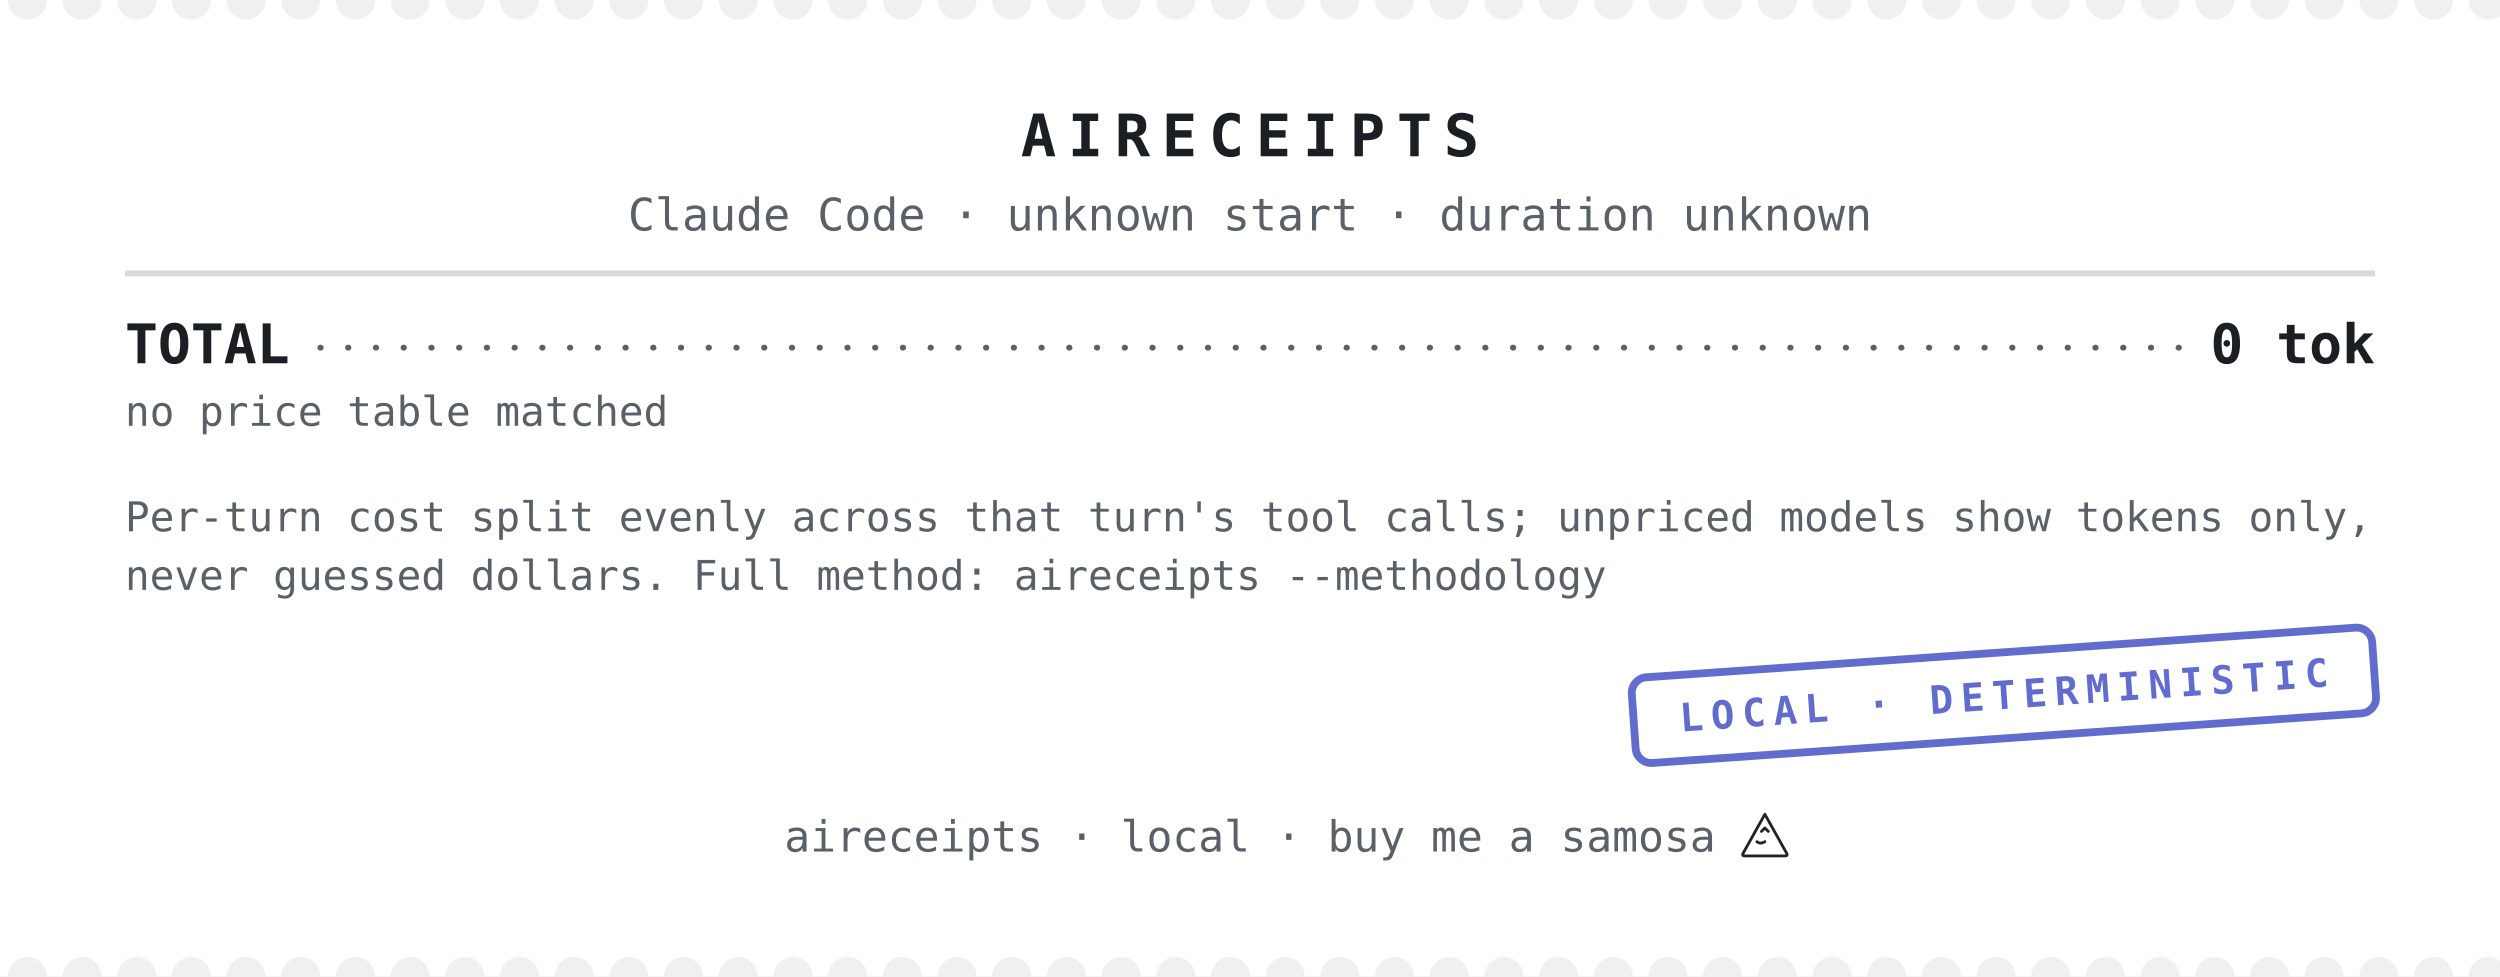
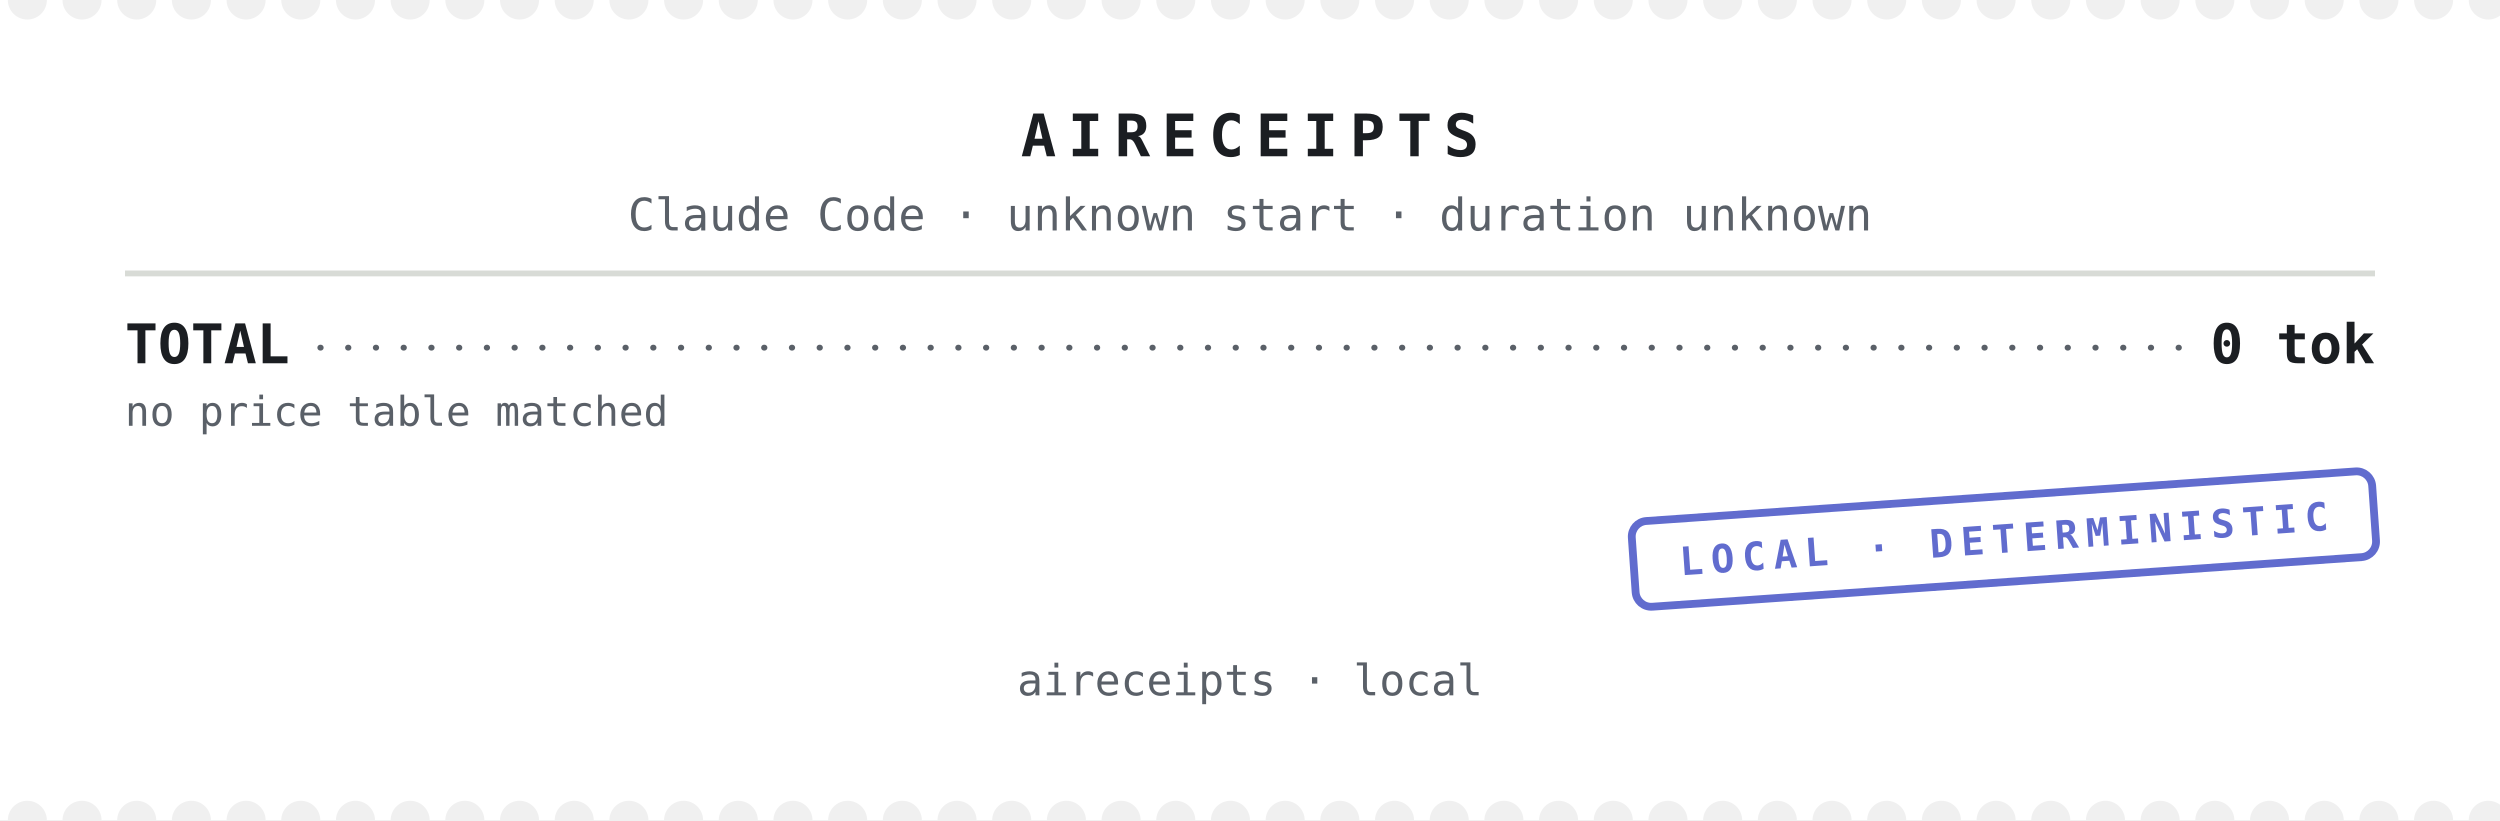
- <svg xmlns="http://www.w3.org/2000/svg" width="640" height="250" viewBox="0 0 640 250" font-family="&quot;SF Mono&quot;,&quot;Cascadia Code&quot;,&quot;JetBrains Mono&quot;,Menlo,Consolas,monospace" role="img" aria-label="aireceipts cost receipt">
+ <svg xmlns="http://www.w3.org/2000/svg" width="640" height="210" viewBox="0 0 640 210" font-family="&quot;SF Mono&quot;,&quot;Cascadia Code&quot;,&quot;JetBrains Mono&quot;,Menlo,Consolas,monospace" role="img" aria-label="aireceipts cost receipt">
  <g transform="translate(0 0)">
    <defs>
-       <mask id="perf-0" maskUnits="userSpaceOnUse" x="-5" y="-5" width="650" height="260">
-         <rect x="0" y="0" width="640" height="250" fill="#FFFFFF" />
+       <mask id="perf-0" maskUnits="userSpaceOnUse" x="-5" y="-5" width="650" height="220">
+         <rect x="0" y="0" width="640" height="210" fill="#FFFFFF" />
        <g class="perf-top">
          <circle cx="7" cy="0" r="5" fill="#000000" />
          <circle cx="21" cy="0" r="5" fill="#000000" />
          <circle cx="35" cy="0" r="5" fill="#000000" />
          <circle cx="49" cy="0" r="5" fill="#000000" />
          <circle cx="63" cy="0" r="5" fill="#000000" />
          <circle cx="77" cy="0" r="5" fill="#000000" />
          <circle cx="91" cy="0" r="5" fill="#000000" />
          <circle cx="105" cy="0" r="5" fill="#000000" />
          <circle cx="119" cy="0" r="5" fill="#000000" />
          <circle cx="133" cy="0" r="5" fill="#000000" />
          <circle cx="147" cy="0" r="5" fill="#000000" />
          <circle cx="161" cy="0" r="5" fill="#000000" />
          <circle cx="175" cy="0" r="5" fill="#000000" />
          <circle cx="189" cy="0" r="5" fill="#000000" />
          <circle cx="203" cy="0" r="5" fill="#000000" />
          <circle cx="217" cy="0" r="5" fill="#000000" />
          <circle cx="231" cy="0" r="5" fill="#000000" />
          <circle cx="245" cy="0" r="5" fill="#000000" />
          <circle cx="259" cy="0" r="5" fill="#000000" />
          <circle cx="273" cy="0" r="5" fill="#000000" />
          <circle cx="287" cy="0" r="5" fill="#000000" />
          <circle cx="301" cy="0" r="5" fill="#000000" />
          <circle cx="315" cy="0" r="5" fill="#000000" />
          <circle cx="329" cy="0" r="5" fill="#000000" />
          <circle cx="343" cy="0" r="5" fill="#000000" />
          <circle cx="357" cy="0" r="5" fill="#000000" />
          <circle cx="371" cy="0" r="5" fill="#000000" />
          <circle cx="385" cy="0" r="5" fill="#000000" />
          <circle cx="399" cy="0" r="5" fill="#000000" />
          <circle cx="413" cy="0" r="5" fill="#000000" />
          <circle cx="427" cy="0" r="5" fill="#000000" />
          <circle cx="441" cy="0" r="5" fill="#000000" />
          <circle cx="455" cy="0" r="5" fill="#000000" />
          <circle cx="469" cy="0" r="5" fill="#000000" />
          <circle cx="483" cy="0" r="5" fill="#000000" />
          <circle cx="497" cy="0" r="5" fill="#000000" />
          <circle cx="511" cy="0" r="5" fill="#000000" />
          <circle cx="525" cy="0" r="5" fill="#000000" />
          <circle cx="539" cy="0" r="5" fill="#000000" />
          <circle cx="553" cy="0" r="5" fill="#000000" />
          <circle cx="567" cy="0" r="5" fill="#000000" />
          <circle cx="581" cy="0" r="5" fill="#000000" />
          <circle cx="595" cy="0" r="5" fill="#000000" />
          <circle cx="609" cy="0" r="5" fill="#000000" />
          <circle cx="623" cy="0" r="5" fill="#000000" />
          <circle cx="637" cy="0" r="5" fill="#000000" />
        </g>
        <g class="perf-bottom">
-           <circle cx="7" cy="250" r="5" fill="#000000" />
-           <circle cx="21" cy="250" r="5" fill="#000000" />
-           <circle cx="35" cy="250" r="5" fill="#000000" />
-           <circle cx="49" cy="250" r="5" fill="#000000" />
-           <circle cx="63" cy="250" r="5" fill="#000000" />
-           <circle cx="77" cy="250" r="5" fill="#000000" />
-           <circle cx="91" cy="250" r="5" fill="#000000" />
-           <circle cx="105" cy="250" r="5" fill="#000000" />
-           <circle cx="119" cy="250" r="5" fill="#000000" />
-           <circle cx="133" cy="250" r="5" fill="#000000" />
-           <circle cx="147" cy="250" r="5" fill="#000000" />
-           <circle cx="161" cy="250" r="5" fill="#000000" />
-           <circle cx="175" cy="250" r="5" fill="#000000" />
-           <circle cx="189" cy="250" r="5" fill="#000000" />
-           <circle cx="203" cy="250" r="5" fill="#000000" />
-           <circle cx="217" cy="250" r="5" fill="#000000" />
-           <circle cx="231" cy="250" r="5" fill="#000000" />
-           <circle cx="245" cy="250" r="5" fill="#000000" />
-           <circle cx="259" cy="250" r="5" fill="#000000" />
-           <circle cx="273" cy="250" r="5" fill="#000000" />
-           <circle cx="287" cy="250" r="5" fill="#000000" />
-           <circle cx="301" cy="250" r="5" fill="#000000" />
-           <circle cx="315" cy="250" r="5" fill="#000000" />
-           <circle cx="329" cy="250" r="5" fill="#000000" />
-           <circle cx="343" cy="250" r="5" fill="#000000" />
-           <circle cx="357" cy="250" r="5" fill="#000000" />
-           <circle cx="371" cy="250" r="5" fill="#000000" />
-           <circle cx="385" cy="250" r="5" fill="#000000" />
-           <circle cx="399" cy="250" r="5" fill="#000000" />
-           <circle cx="413" cy="250" r="5" fill="#000000" />
-           <circle cx="427" cy="250" r="5" fill="#000000" />
-           <circle cx="441" cy="250" r="5" fill="#000000" />
-           <circle cx="455" cy="250" r="5" fill="#000000" />
-           <circle cx="469" cy="250" r="5" fill="#000000" />
-           <circle cx="483" cy="250" r="5" fill="#000000" />
-           <circle cx="497" cy="250" r="5" fill="#000000" />
-           <circle cx="511" cy="250" r="5" fill="#000000" />
-           <circle cx="525" cy="250" r="5" fill="#000000" />
-           <circle cx="539" cy="250" r="5" fill="#000000" />
-           <circle cx="553" cy="250" r="5" fill="#000000" />
-           <circle cx="567" cy="250" r="5" fill="#000000" />
-           <circle cx="581" cy="250" r="5" fill="#000000" />
-           <circle cx="595" cy="250" r="5" fill="#000000" />
-           <circle cx="609" cy="250" r="5" fill="#000000" />
-           <circle cx="623" cy="250" r="5" fill="#000000" />
-           <circle cx="637" cy="250" r="5" fill="#000000" />
+           <circle cx="7" cy="210" r="5" fill="#000000" />
+           <circle cx="21" cy="210" r="5" fill="#000000" />
+           <circle cx="35" cy="210" r="5" fill="#000000" />
+           <circle cx="49" cy="210" r="5" fill="#000000" />
+           <circle cx="63" cy="210" r="5" fill="#000000" />
+           <circle cx="77" cy="210" r="5" fill="#000000" />
+           <circle cx="91" cy="210" r="5" fill="#000000" />
+           <circle cx="105" cy="210" r="5" fill="#000000" />
+           <circle cx="119" cy="210" r="5" fill="#000000" />
+           <circle cx="133" cy="210" r="5" fill="#000000" />
+           <circle cx="147" cy="210" r="5" fill="#000000" />
+           <circle cx="161" cy="210" r="5" fill="#000000" />
+           <circle cx="175" cy="210" r="5" fill="#000000" />
+           <circle cx="189" cy="210" r="5" fill="#000000" />
+           <circle cx="203" cy="210" r="5" fill="#000000" />
+           <circle cx="217" cy="210" r="5" fill="#000000" />
+           <circle cx="231" cy="210" r="5" fill="#000000" />
+           <circle cx="245" cy="210" r="5" fill="#000000" />
+           <circle cx="259" cy="210" r="5" fill="#000000" />
+           <circle cx="273" cy="210" r="5" fill="#000000" />
+           <circle cx="287" cy="210" r="5" fill="#000000" />
+           <circle cx="301" cy="210" r="5" fill="#000000" />
+           <circle cx="315" cy="210" r="5" fill="#000000" />
+           <circle cx="329" cy="210" r="5" fill="#000000" />
+           <circle cx="343" cy="210" r="5" fill="#000000" />
+           <circle cx="357" cy="210" r="5" fill="#000000" />
+           <circle cx="371" cy="210" r="5" fill="#000000" />
+           <circle cx="385" cy="210" r="5" fill="#000000" />
+           <circle cx="399" cy="210" r="5" fill="#000000" />
+           <circle cx="413" cy="210" r="5" fill="#000000" />
+           <circle cx="427" cy="210" r="5" fill="#000000" />
+           <circle cx="441" cy="210" r="5" fill="#000000" />
+           <circle cx="455" cy="210" r="5" fill="#000000" />
+           <circle cx="469" cy="210" r="5" fill="#000000" />
+           <circle cx="483" cy="210" r="5" fill="#000000" />
+           <circle cx="497" cy="210" r="5" fill="#000000" />
+           <circle cx="511" cy="210" r="5" fill="#000000" />
+           <circle cx="525" cy="210" r="5" fill="#000000" />
+           <circle cx="539" cy="210" r="5" fill="#000000" />
+           <circle cx="553" cy="210" r="5" fill="#000000" />
+           <circle cx="567" cy="210" r="5" fill="#000000" />
+           <circle cx="581" cy="210" r="5" fill="#000000" />
+           <circle cx="595" cy="210" r="5" fill="#000000" />
+           <circle cx="609" cy="210" r="5" fill="#000000" />
+           <circle cx="623" cy="210" r="5" fill="#000000" />
+           <circle cx="637" cy="210" r="5" fill="#000000" />
        </g>
      </mask>
    </defs>
-     <rect x="0" y="0" width="640" height="250" fill="#FFFFFF" mask="url(#perf-0)" />
+     <rect x="0" y="0" width="640" height="210" fill="#FFFFFF" mask="url(#perf-0)" />
    <text x="320" y="40" font-size="15" fill="#1B1E22" text-anchor="middle" font-weight="700" letter-spacing="3">AIRECEIPTS</text>
    <text x="320" y="59" font-size="11.5" fill="#5A6068" text-anchor="middle">Claude Code · unknown start · duration unknown</text>
    <line x1="32" y1="70" x2="608" y2="70" stroke="#D8DBD6" stroke-width="1.5" />
    <text x="32" y="93" font-size="14" fill="#1B1E22" text-anchor="start" font-weight="700">TOTAL</text>
    <text x="608" y="93" font-size="14" fill="#1B1E22" text-anchor="end" font-weight="700">0 tok</text>
    <line x1="82" y1="89" x2="558" y2="89" stroke="#5A6068" stroke-width="1.5" stroke-linecap="round" stroke-dasharray="0.1 7" />
    <text x="32" y="109" font-size="10.5" fill="#5A6068" text-anchor="start">no price table matched</text>
-     <text x="32" y="136" font-size="10.5" fill="#5A6068" text-anchor="start">Per-turn cost split evenly across that turn's tool calls; unpriced models show tokens only,</text>
-     <text x="32" y="151" font-size="10.5" fill="#5A6068" text-anchor="start">never guessed dollars. Full method: aireceipts --methodology</text>
-     <g class="stamp" opacity="0.8" transform="rotate(-4 513 178)">
-       <rect x="418" y="167" width="190" height="22" rx="4" fill="none" stroke="#3947C2" stroke-width="2" />
-       <text x="513" y="181.5" font-size="10" fill="#3947C2" text-anchor="middle" font-weight="700" letter-spacing="2">LOCAL · DETERMINISTIC</text>
+     <g class="stamp" opacity="0.8" transform="rotate(-4 513 138)">
+       <rect x="418" y="127" width="190" height="22" rx="4" fill="none" stroke="#3947C2" stroke-width="2" />
+       <text x="513" y="141.5" font-size="10" fill="#3947C2" text-anchor="middle" font-weight="700" letter-spacing="2">LOCAL · DETERMINISTIC</text>
    </g>
-     <text x="320" y="218" font-size="11" fill="#5A6068" text-anchor="middle">aireceipts · local · buy me a samosa</text>
-     <g transform="translate(444.8 207) scale(0.292)" fill="none" stroke="#1f2328" stroke-width="2.5" stroke-linejoin="round" stroke-linecap="round">
-       <path d="M24 5 L43 39 Q44.5 41.5 41.5 41.5 H6.5 Q3.5 41.5 5 39 Z" />
-       <path d="M17 29 q3 2.5 7 0" />
-       <path d="M21 20 l3 -3 3 3" />
-     </g>
+     <text x="320" y="178" font-size="11" fill="#5A6068" text-anchor="middle">aireceipts · local</text>
  </g>
</svg>
